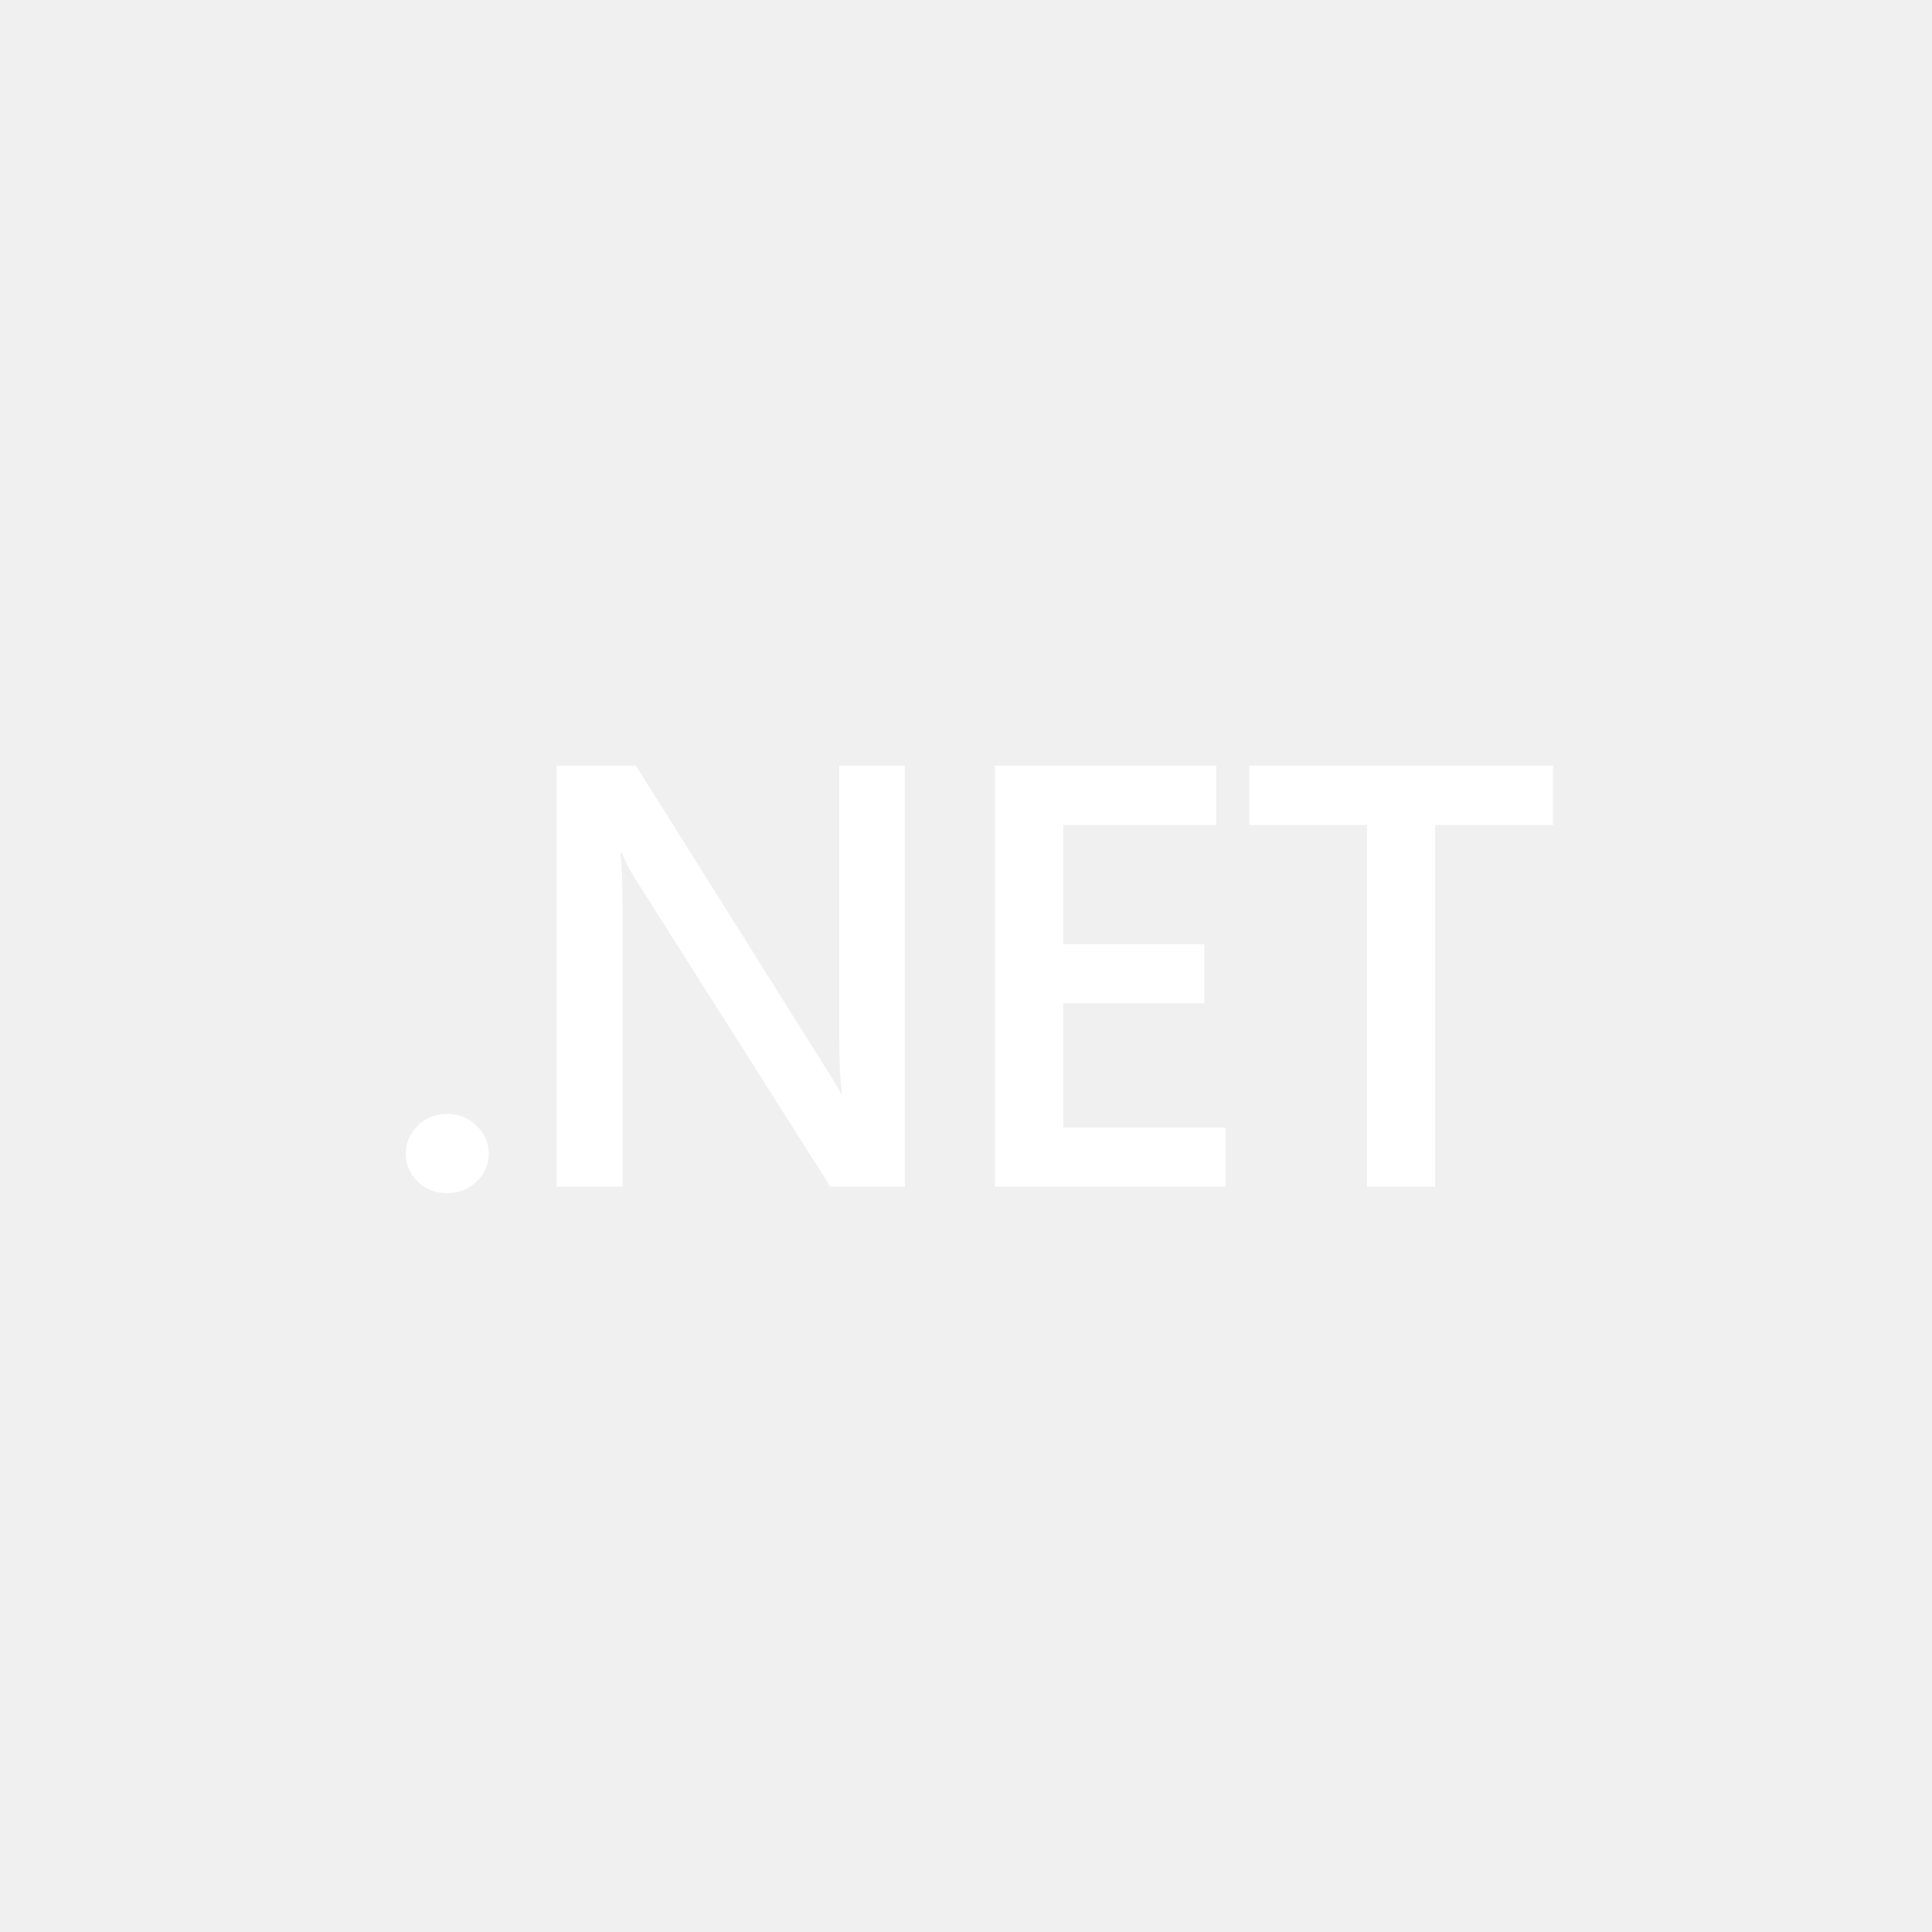
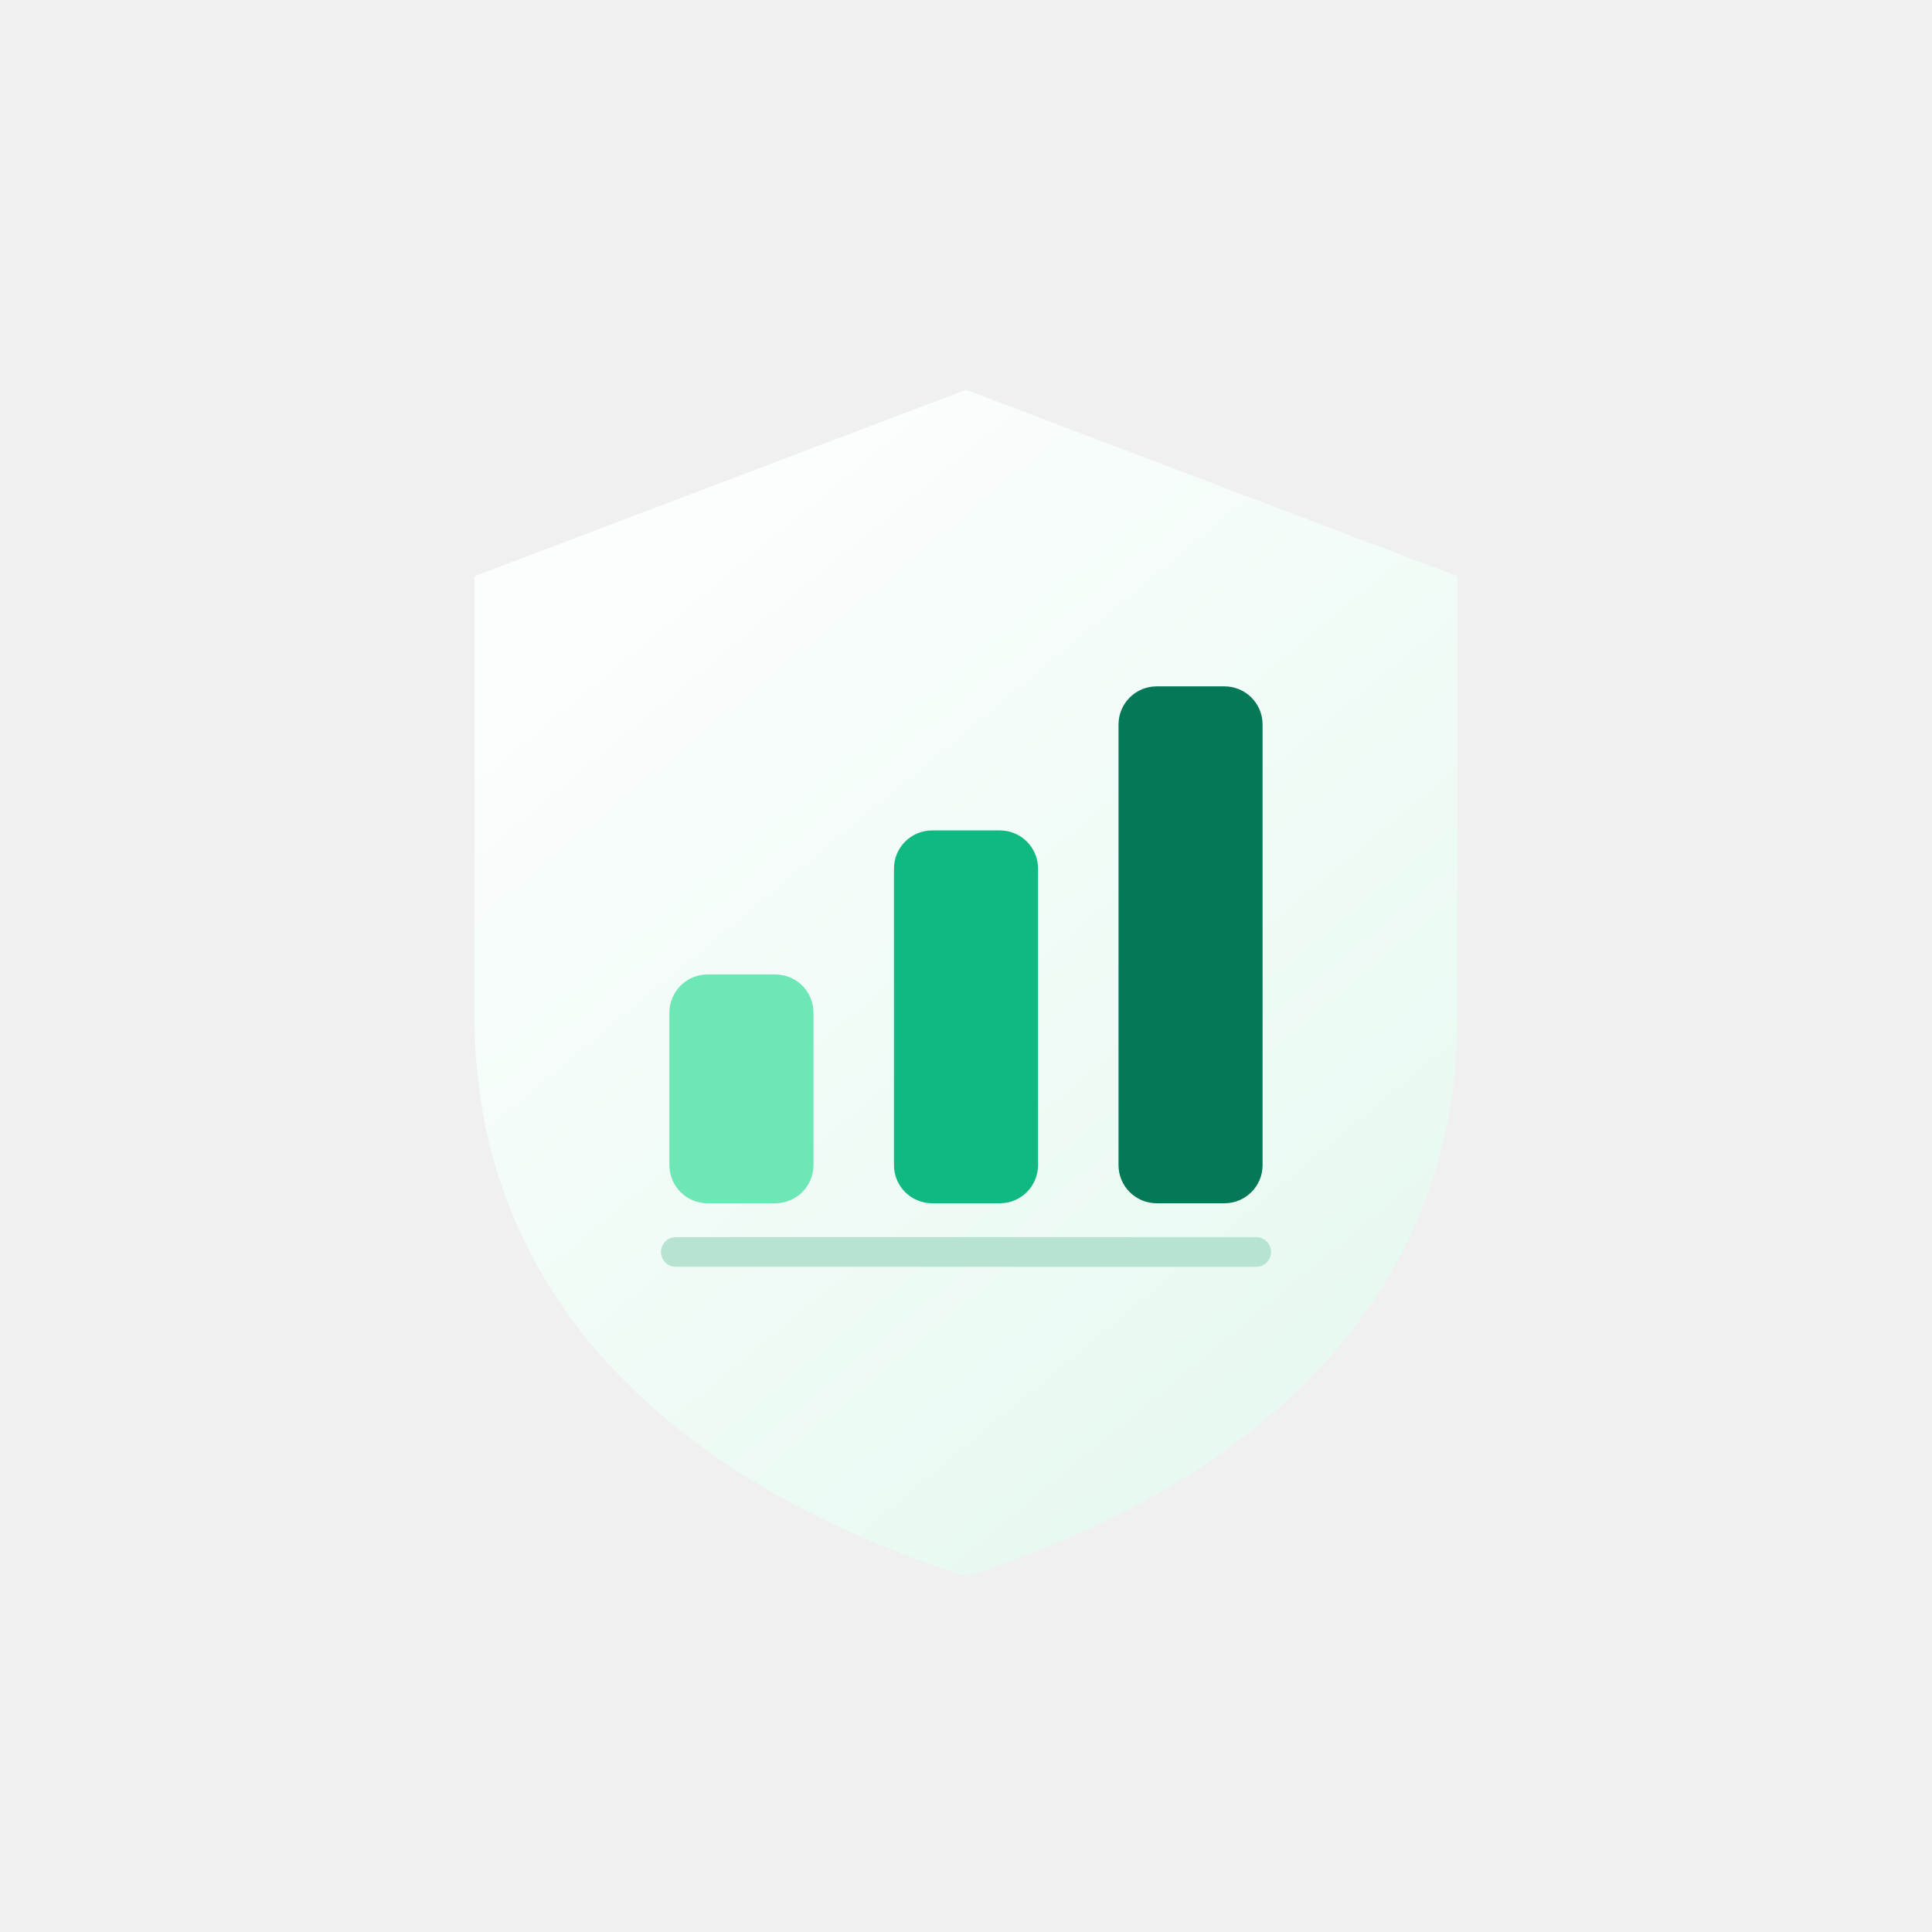
- <svg xmlns="http://www.w3.org/2000/svg" width="456" height="456" viewBox="0 0 456 456" version="1.1" xml:space="preserve" style="fill-rule:evenodd;clip-rule:evenodd;stroke-linejoin:round;stroke-miterlimit:2;">
-   <path d="m 105.5,281.609 c -2.703,0 -5.001,-0.9 -6.893,-2.702 -1.892,-1.848 -2.838,-4.042 -2.838,-6.582 0,-2.587 0.946,-4.804 2.838,-6.652 1.892,-1.848 4.19,-2.772 6.893,-2.772 2.748,0 5.068,0.924 6.96,2.772 1.937,1.848 2.906,4.064 2.906,6.652 0,2.54 -0.968,4.734 -2.906,6.582 -1.892,1.802 -4.212,2.702 -6.96,2.702 z" style="fill:#ffffff;fill-rule:nonzero;stroke-width:0.838" />
-   <path d="M 213.561,280.084 H 195.99 L 149.7,207.054 c -1.171,-1.848 -2.14,-3.765 -2.906,-5.751 h -0.406 c 0.361,2.125 0.541,6.675 0.541,13.65 v 65.132 h -15.543 v -99.36 h 18.719 l 44.737,71.298 c 1.892,2.957 3.109,4.989 3.649,6.098 h 0.27 c -0.45,-2.632 -0.676,-7.09 -0.676,-13.373 v -64.023 h 15.476 z" style="fill:#ffffff;fill-rule:nonzero;stroke-width:0.838" />
-   <path d="m 289.251,280.084 h -54.401 v -99.36 h 52.238 v 13.997 h -36.154 v 28.131 h 33.316 v 13.927 h -33.316 v 29.378 h 38.316 z" style="fill:#ffffff;fill-rule:nonzero;stroke-width:0.838" />
-   <path d="M 366.565,194.721 H 338.722 v 85.363 h -16.084 v -85.363 h -27.775 v -13.997 h 71.701 z" style="fill:#ffffff;fill-rule:nonzero;stroke-width:0.838" />
+ <svg xmlns="http://www.w3.org/2000/svg" width="456" height="456" viewBox="0 0 456 456" version="1.1">
+   <defs>
+     <linearGradient id="escudo" x1="112" y1="92" x2="344" y2="372" gradientUnits="userSpaceOnUse">
+       <stop offset="0" stop-color="#FFFFFF" />
+       <stop offset="1" stop-color="#E3F8EF" />
+     </linearGradient>
+   </defs>
+   <path d="M228 92 L344 136 L344 240 C344 306 297 350 228 372 C159 350 112 306 112 240 L112 136 Z" fill="url(#escudo)" />
+   <rect x="156" y="292" width="144" height="7" rx="3.5" fill="#B7E4D0" />
+   <rect x="158" y="230" width="34" height="54" rx="9" fill="#6EE7B7" />
+   <rect x="211" y="196" width="34" height="88" rx="9" fill="#10B981" />
+   <rect x="264" y="162" width="34" height="122" rx="9" fill="#047857" />
</svg>
